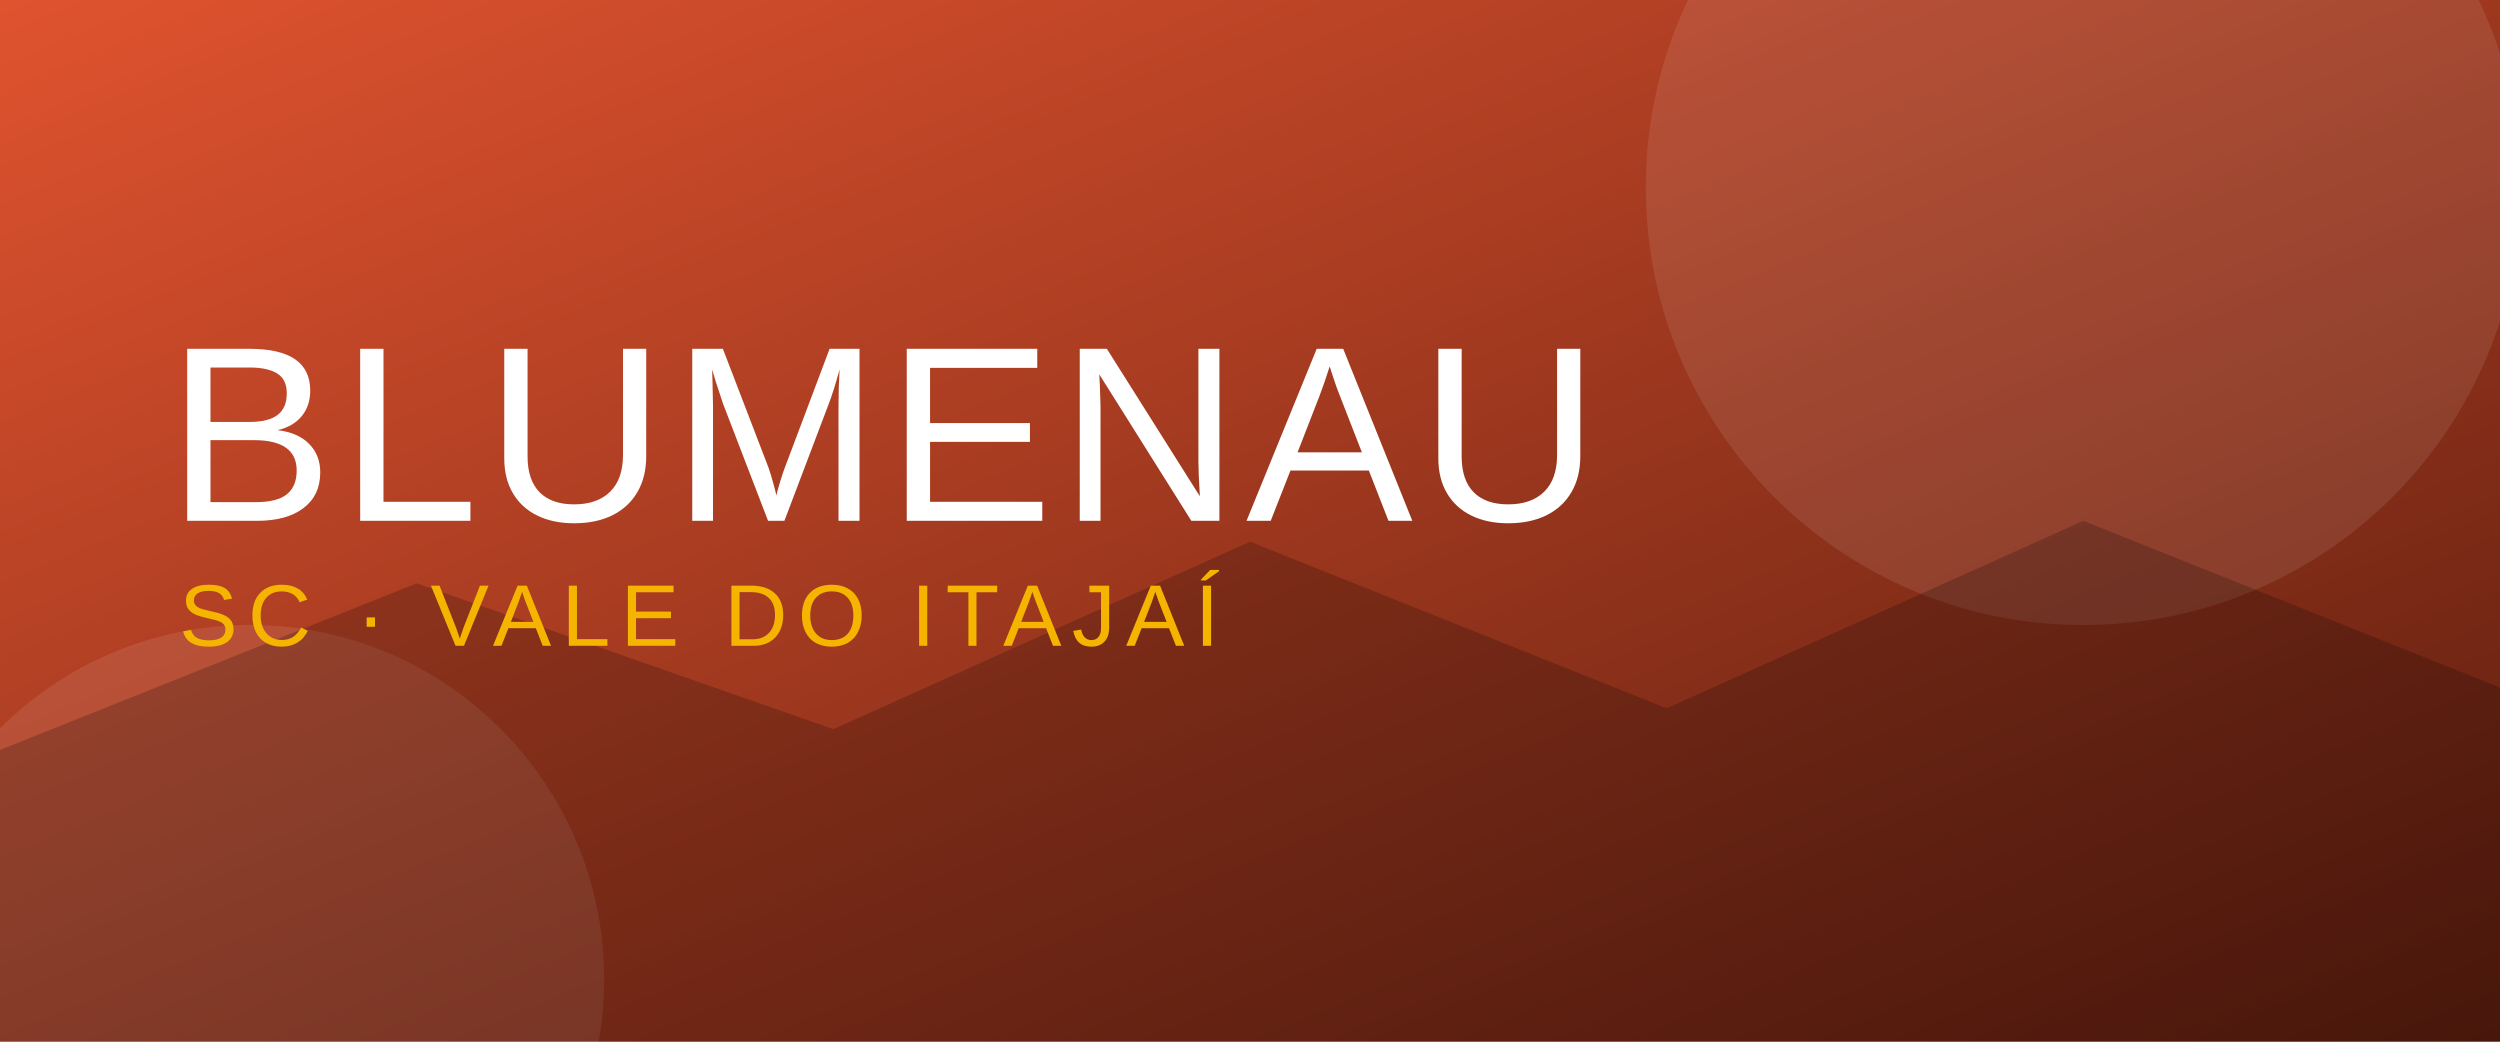
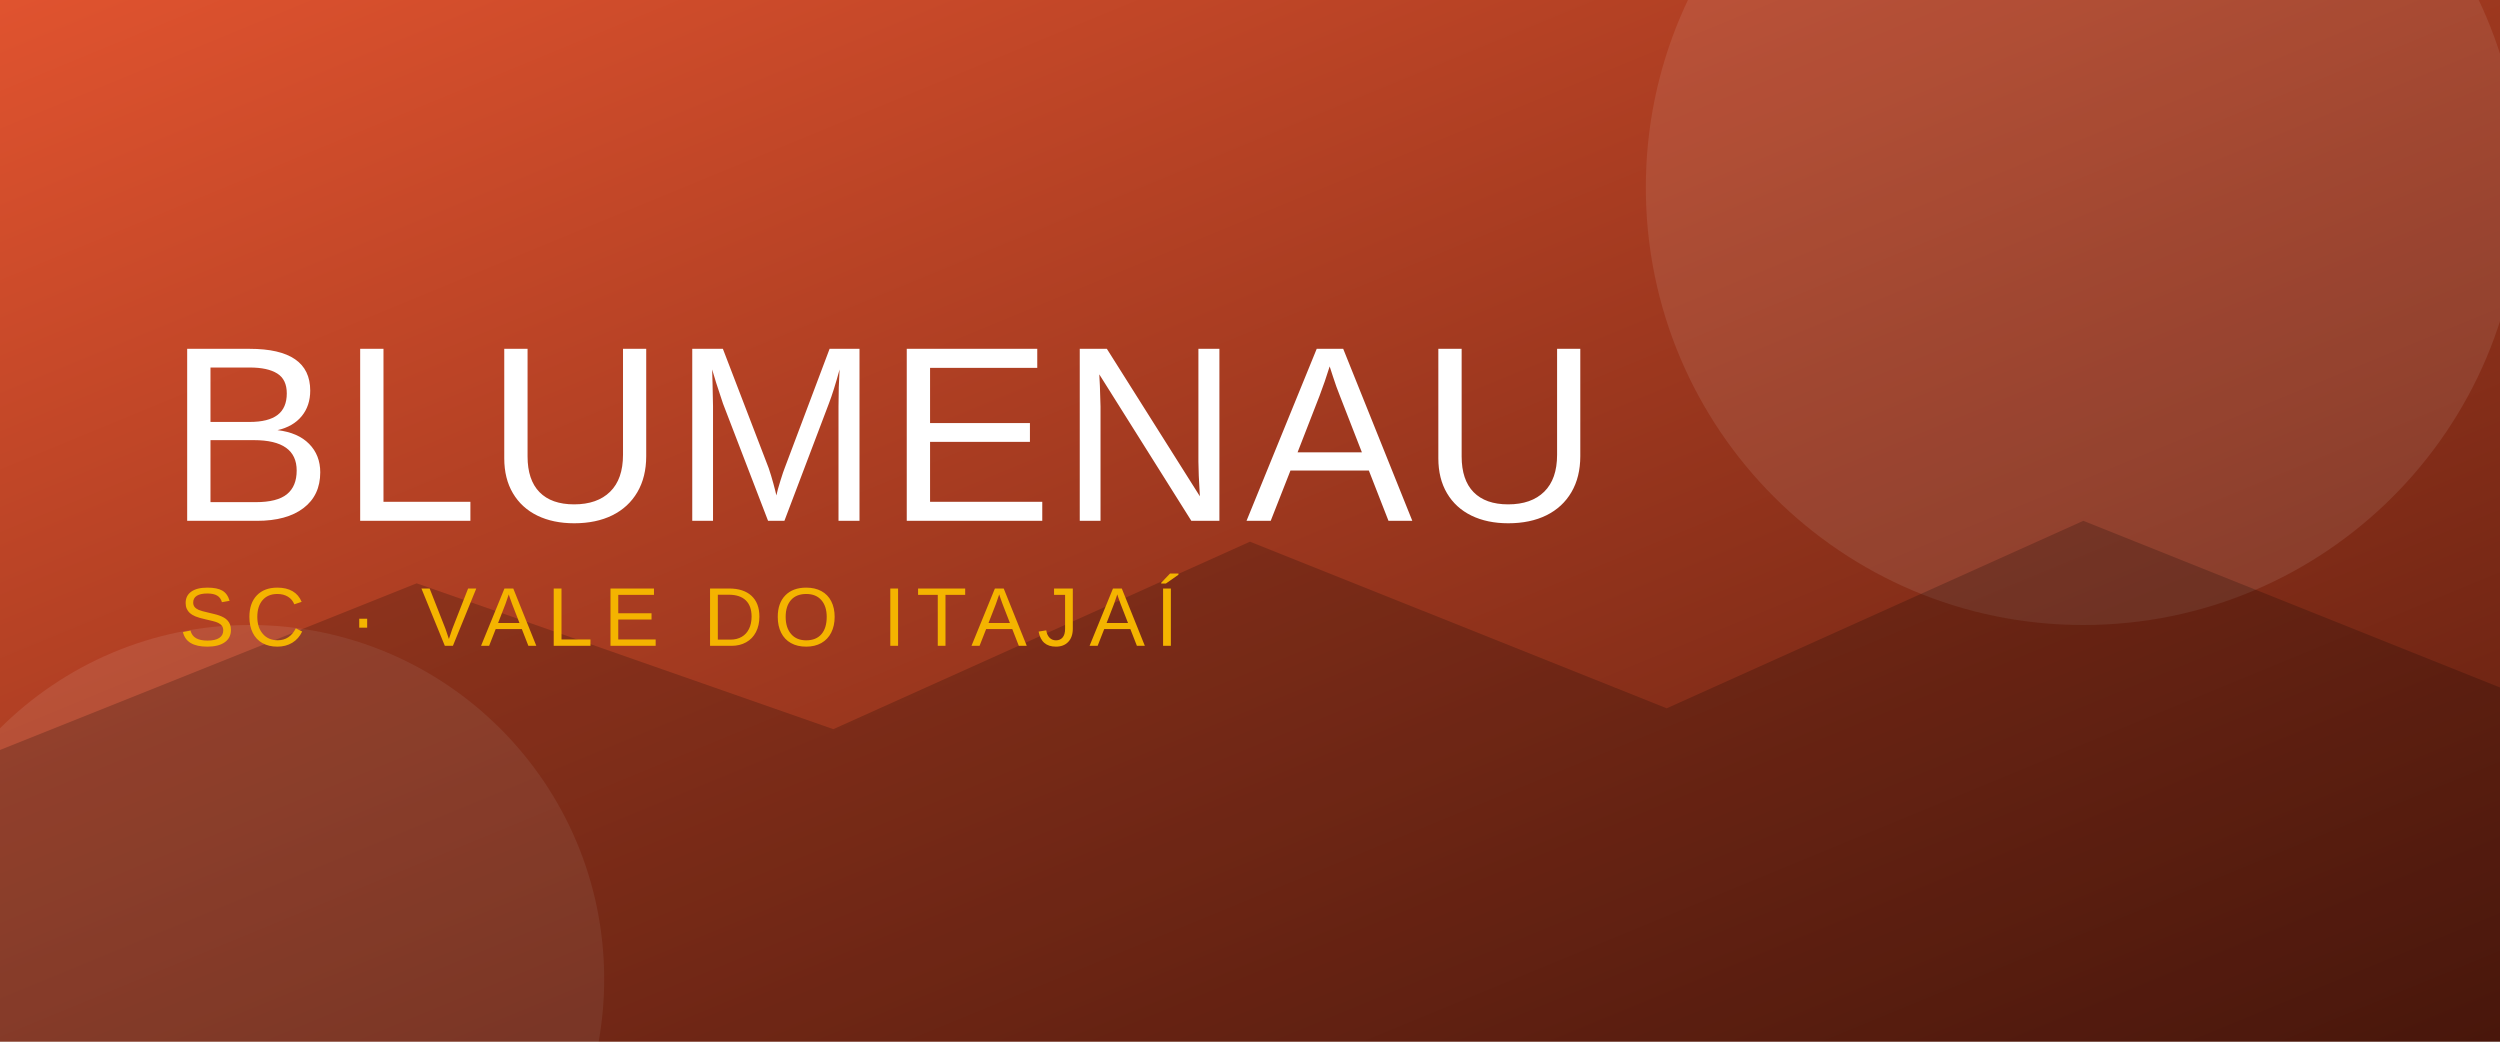
<svg xmlns="http://www.w3.org/2000/svg" width="1200" height="500" viewBox="0 0 1200 500" font-family="Bebas Neue, Arial, sans-serif">
  <defs>
    <linearGradient id="g" x1="0" y1="0" x2="1" y2="1">
      <stop offset="0" stop-color="#e0532f" />
      <stop offset="1" stop-color="#5a1c0e" />
    </linearGradient>
  </defs>
  <rect width="1200" height="500" fill="url(#g)" />
  <g fill="#ffffff" opacity="0.09">
    <circle cx="1000" cy="90" r="210" />
    <circle cx="120" cy="470" r="170" />
  </g>
-   <path d="M0 360 L200 280 L400 350 L600 260 L800 340 L1000 250 L1200 330 L1200 500 L0 500 Z" fill="#000" opacity="0.20" />
+   <path d="M0 360 L200 280 L400 350 L600 260 L800 340 L1000 250 L1200 330 L1200 500 L0 500 Z" fill="#000" opacity="0.2" />
  <text x="80" y="250" fill="#fff" font-size="120" letter-spacing="3">BLUMENAU</text>
-   <text x="86" y="310" fill="#f4b400" font-size="42" letter-spacing="5">SC · VALE DO ITAJAÍ</text>
+   <text x="86" y="310" fill="#f4b400" font-size="40" letter-spacing="5">SC · VALE DO ITAJAÍ</text>
</svg>
